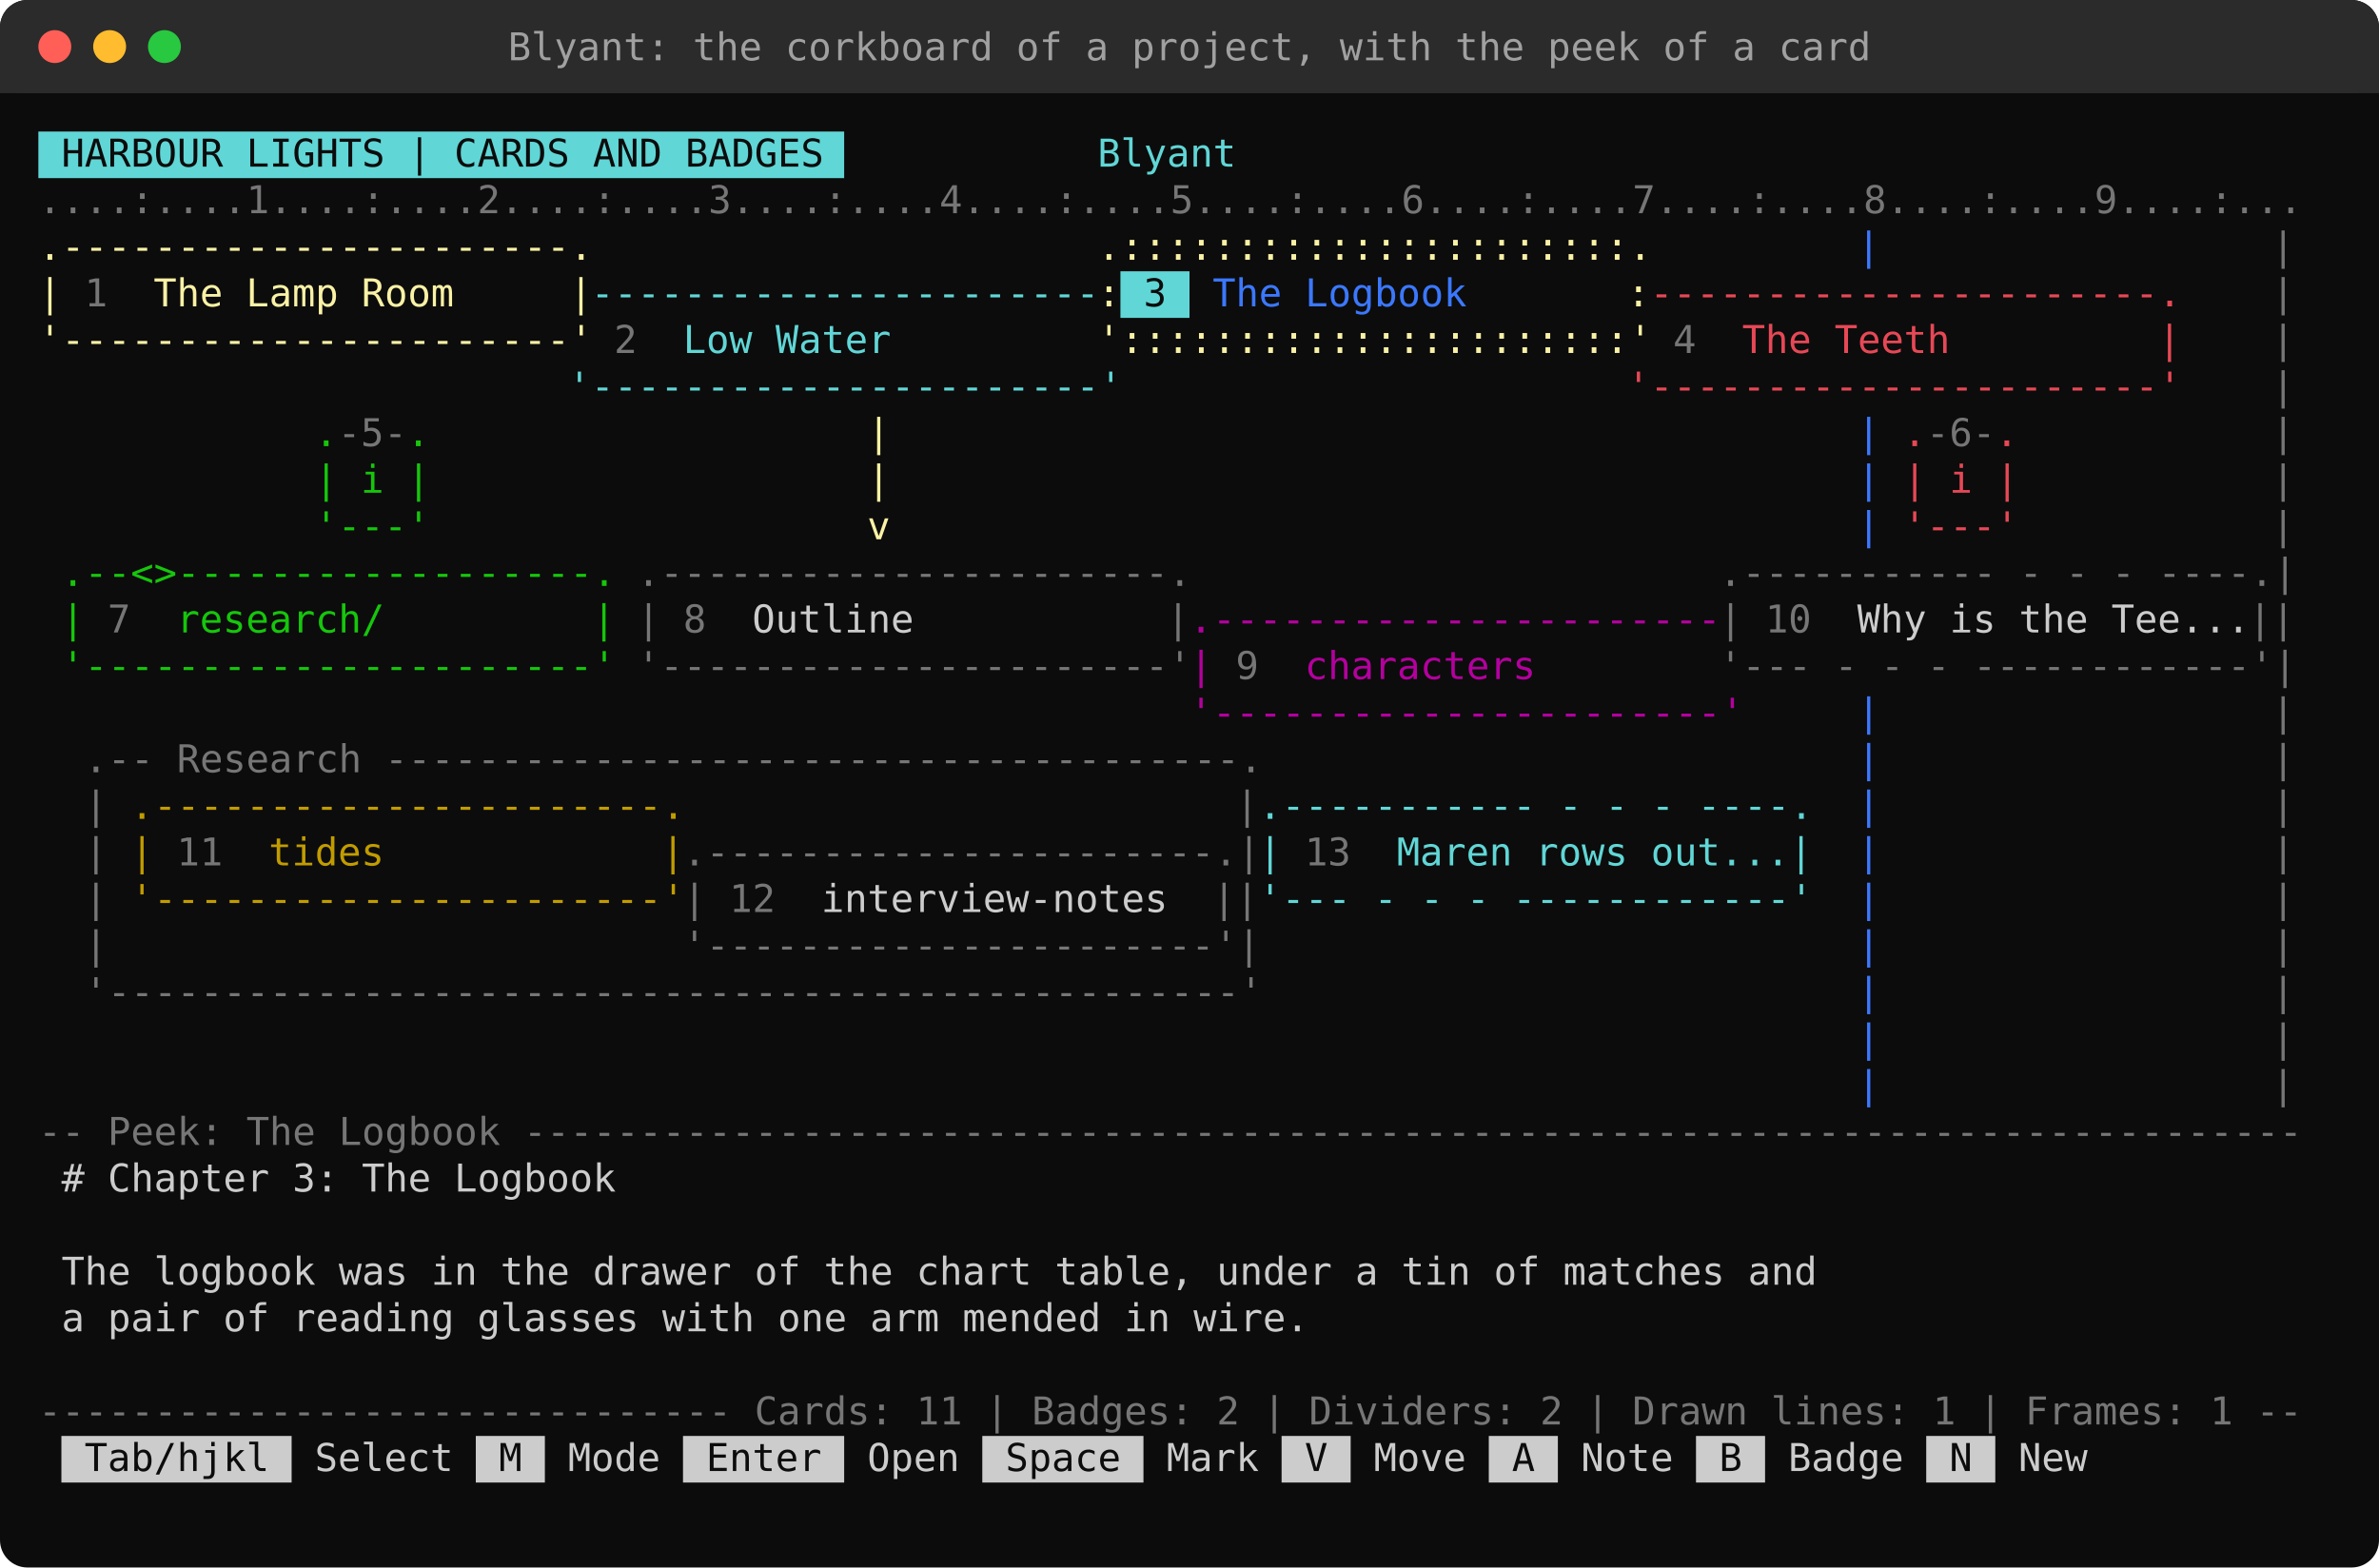
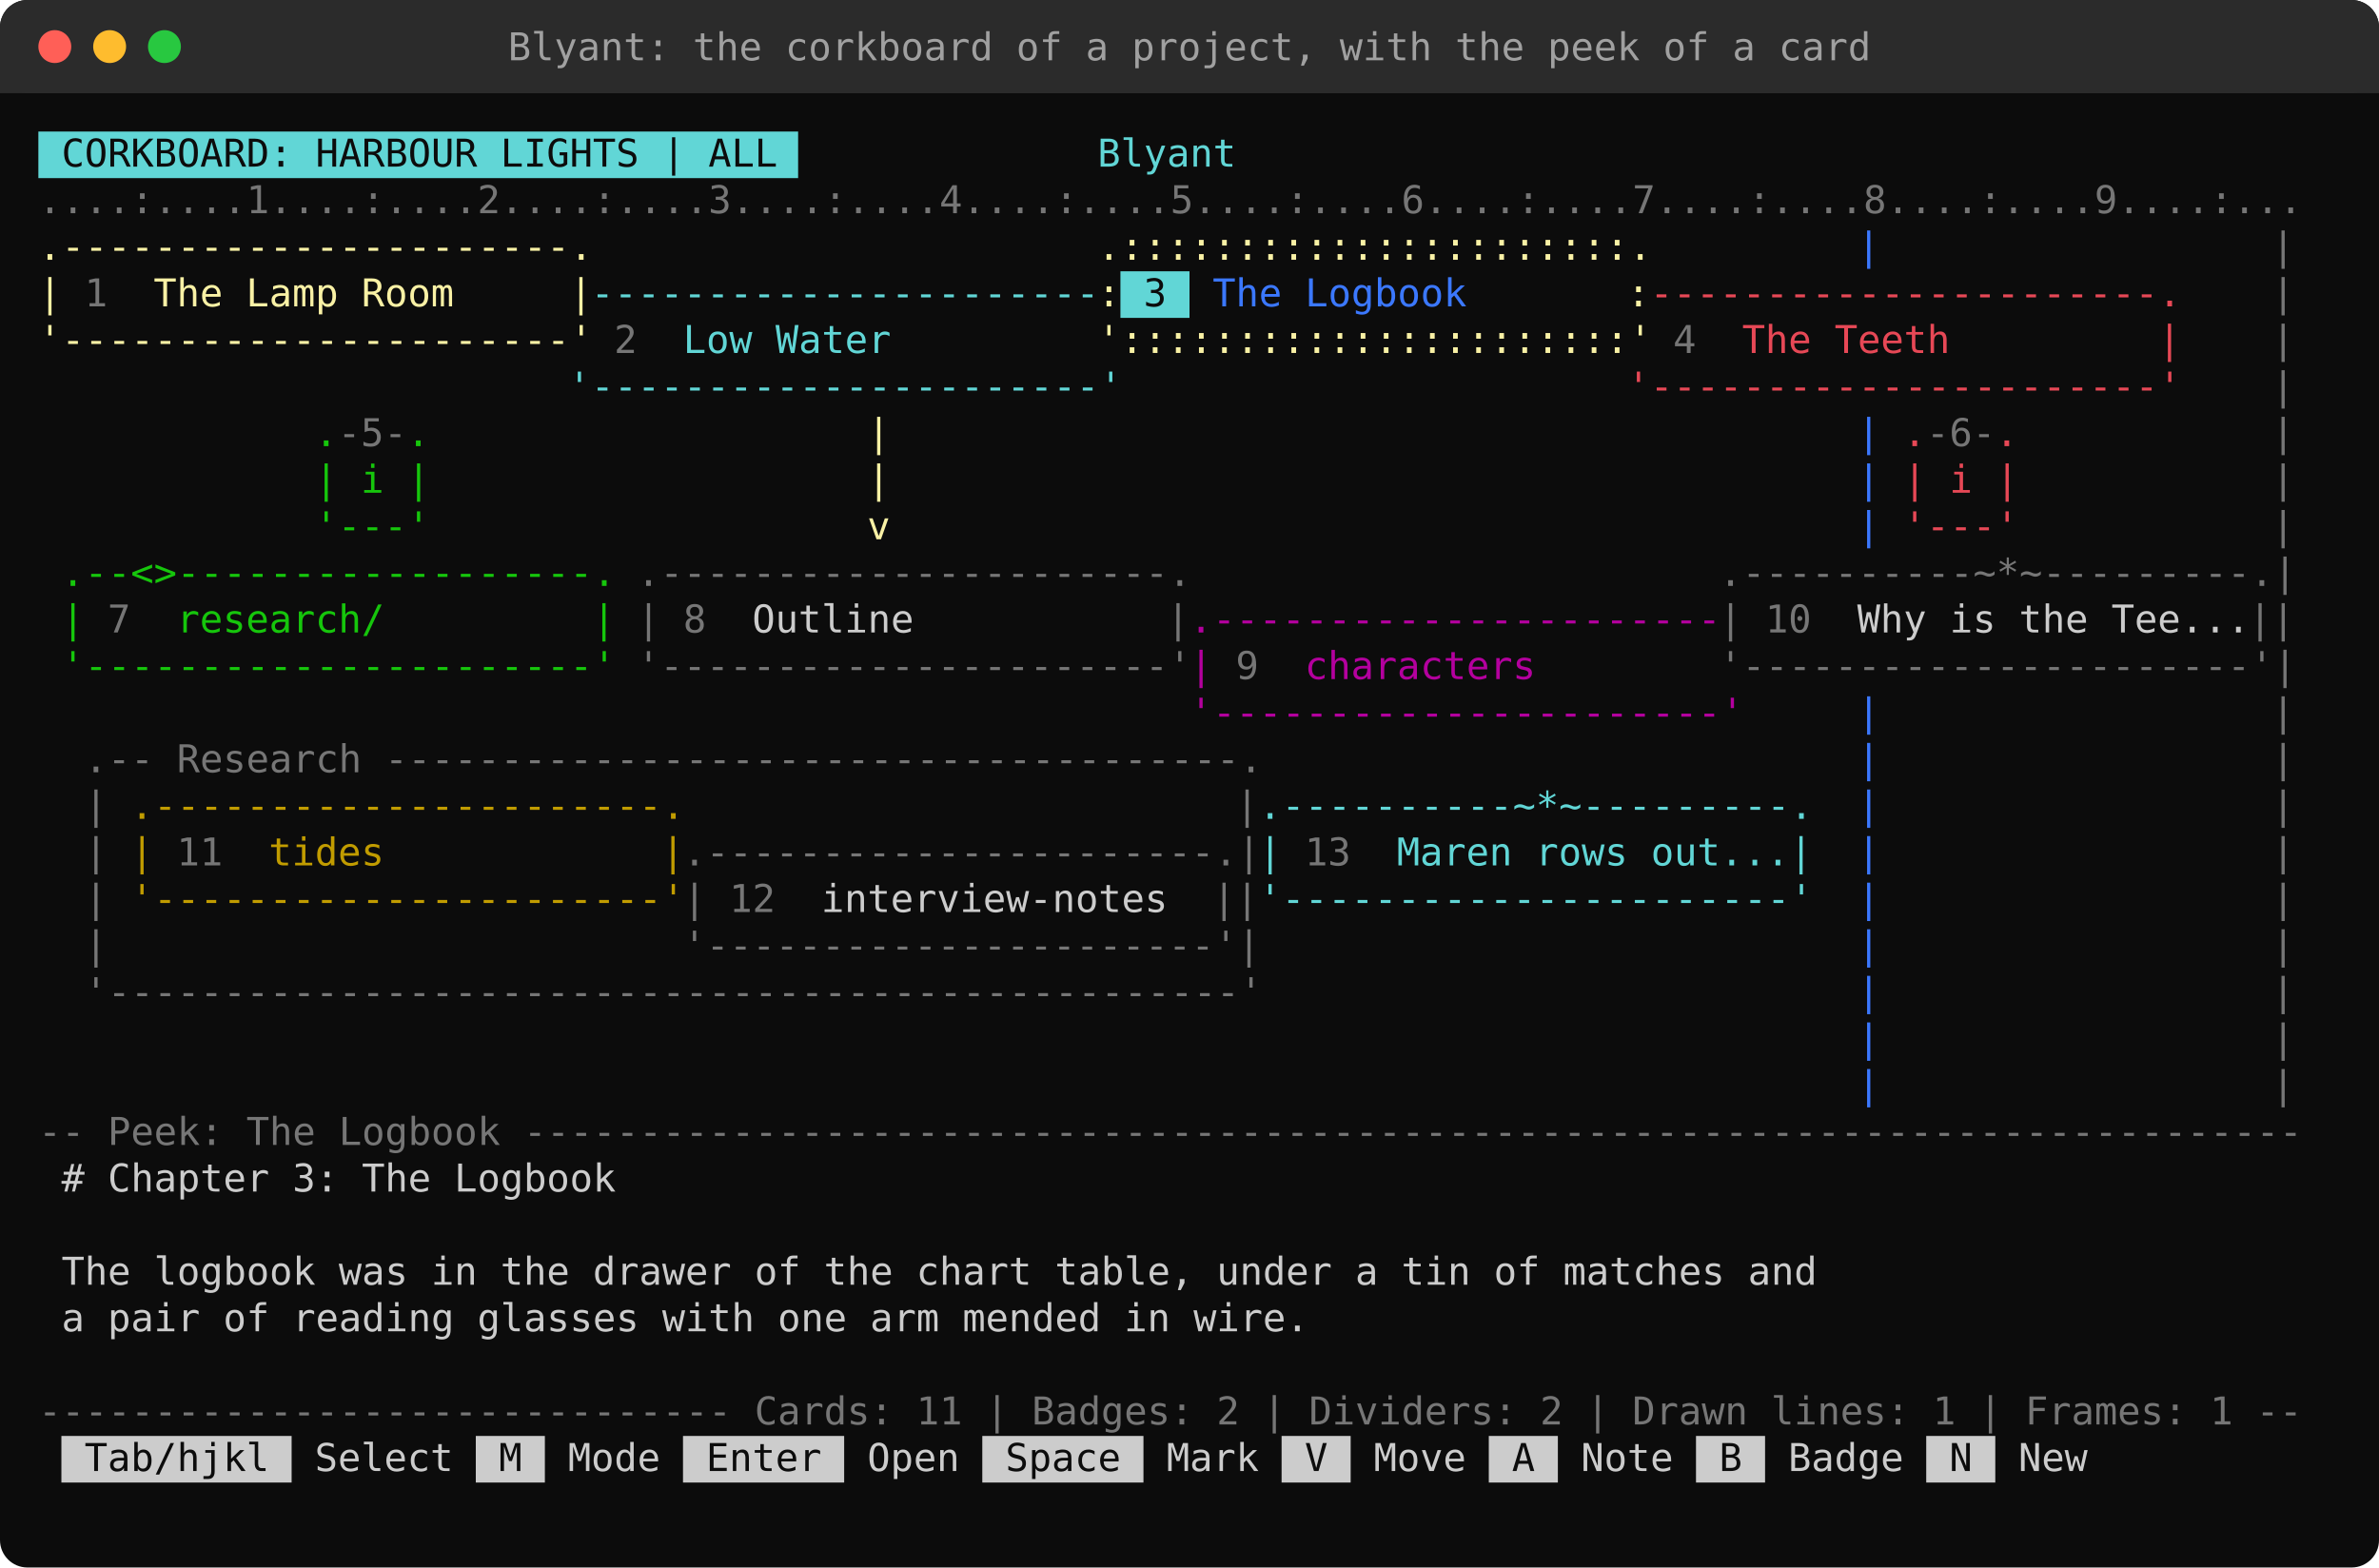
<svg xmlns="http://www.w3.org/2000/svg" width="868" height="572" viewBox="0 0 868 572">
  <style>text{font-family:"Cascadia Mono","Cascadia Code",Consolas,"DejaVu Sans Mono",Menlo,monospace;font-size:14px;white-space:pre}</style>
  <rect width="100%" height="100%" rx="10" fill="#0C0C0C" />
  <rect width="100%" height="34" rx="10" fill="#2B2B2B" />
  <rect y="24" width="100%" height="10" fill="#2B2B2B" />
  <circle cx="20" cy="17" r="6" fill="#FF5F57" />
  <circle cx="40" cy="17" r="6" fill="#FEBC2E" />
  <circle cx="60" cy="17" r="6" fill="#28C840" />
  <text x="434.0" y="22" fill="#A0A0A0" text-anchor="middle">Blyant: the corkboard of a project, with the peek of a card</text>
-   <rect x="14.0" y="48" width="294.0" height="17" fill="#61D6D6" />
-   <text x="14.0" y="60.8" fill="#0C0C0C" textLength="285.6" lengthAdjust="spacingAndGlyphs" xml:space="preserve"> HARBOUR LIGHTS | CARDS AND BADGES</text>
+   <rect x="14.0" y="48" width="277.2" height="17" fill="#61D6D6" />
+   <text x="14.0" y="60.8" fill="#0C0C0C" textLength="268.8" lengthAdjust="spacingAndGlyphs" xml:space="preserve"> CORKBOARD: HARBOUR LIGHTS | ALL</text>
  <text x="392.0" y="60.8" fill="#61D6D6" textLength="58.8" lengthAdjust="spacingAndGlyphs" xml:space="preserve"> Blyant</text>
  <text x="14.0" y="77.8" fill="#767676" textLength="823.2" lengthAdjust="spacingAndGlyphs" xml:space="preserve">....:....1....:....2....:....3....:....4....:....5....:....6....:....7....:....8....:....9....:...</text>
  <text x="14.0" y="94.8" fill="#F9F1A5" textLength="201.6" lengthAdjust="spacingAndGlyphs" xml:space="preserve">.----------------------.</text>
  <text x="400.4" y="94.8" fill="#F9F1A5" textLength="201.6" lengthAdjust="spacingAndGlyphs" xml:space="preserve">.::::::::::::::::::::::.</text>
  <text x="677.6" y="94.8" fill="#3B78FF" textLength="8.4" lengthAdjust="spacingAndGlyphs" xml:space="preserve">|</text>
  <text x="828.8" y="94.8" fill="#767676" textLength="8.4" lengthAdjust="spacingAndGlyphs" xml:space="preserve">|</text>
  <rect x="408.8" y="99" width="25.2" height="17" fill="#61D6D6" />
  <text x="14.0" y="111.8" fill="#F9F1A5" textLength="8.4" lengthAdjust="spacingAndGlyphs" xml:space="preserve">|</text>
  <text x="22.4" y="111.8" fill="#767676" textLength="16.8" lengthAdjust="spacingAndGlyphs" xml:space="preserve"> 1</text>
  <text x="47.6" y="111.8" fill="#F9F1A5" textLength="168.0" lengthAdjust="spacingAndGlyphs" xml:space="preserve"> The Lamp Room     |</text>
  <text x="215.6" y="111.8" fill="#61D6D6" textLength="184.8" lengthAdjust="spacingAndGlyphs" xml:space="preserve">----------------------</text>
  <text x="400.4" y="111.8" fill="#F9F1A5" textLength="8.4" lengthAdjust="spacingAndGlyphs" xml:space="preserve">:</text>
  <text x="408.8" y="111.8" fill="#0C0C0C" textLength="16.8" lengthAdjust="spacingAndGlyphs" xml:space="preserve"> 3</text>
  <text x="434.0" y="111.8" fill="#3B78FF" textLength="100.8" lengthAdjust="spacingAndGlyphs" xml:space="preserve"> The Logbook</text>
  <text x="593.6" y="111.8" fill="#F9F1A5" textLength="8.4" lengthAdjust="spacingAndGlyphs" xml:space="preserve">:</text>
  <text x="602.0" y="111.8" fill="#E74856" textLength="193.2" lengthAdjust="spacingAndGlyphs" xml:space="preserve">----------------------.</text>
  <text x="828.8" y="111.8" fill="#767676" textLength="8.4" lengthAdjust="spacingAndGlyphs" xml:space="preserve">|</text>
  <text x="14.0" y="128.8" fill="#F9F1A5" textLength="201.6" lengthAdjust="spacingAndGlyphs" xml:space="preserve">'----------------------'</text>
  <text x="215.6" y="128.8" fill="#767676" textLength="16.8" lengthAdjust="spacingAndGlyphs" xml:space="preserve"> 2</text>
  <text x="240.8" y="128.8" fill="#61D6D6" textLength="84.0" lengthAdjust="spacingAndGlyphs" xml:space="preserve"> Low Water</text>
  <text x="400.4" y="128.8" fill="#F9F1A5" textLength="201.6" lengthAdjust="spacingAndGlyphs" xml:space="preserve">'::::::::::::::::::::::'</text>
  <text x="602.0" y="128.8" fill="#767676" textLength="16.8" lengthAdjust="spacingAndGlyphs" xml:space="preserve"> 4</text>
  <text x="627.2" y="128.8" fill="#E74856" textLength="168.0" lengthAdjust="spacingAndGlyphs" xml:space="preserve"> The Teeth         |</text>
  <text x="828.8" y="128.8" fill="#767676" textLength="8.4" lengthAdjust="spacingAndGlyphs" xml:space="preserve">|</text>
  <text x="207.2" y="145.8" fill="#61D6D6" textLength="201.6" lengthAdjust="spacingAndGlyphs" xml:space="preserve">'----------------------'</text>
  <text x="593.6" y="145.8" fill="#E74856" textLength="201.6" lengthAdjust="spacingAndGlyphs" xml:space="preserve">'----------------------'</text>
  <text x="828.8" y="145.8" fill="#767676" textLength="8.4" lengthAdjust="spacingAndGlyphs" xml:space="preserve">|</text>
  <text x="114.8" y="162.8" fill="#16C60C" textLength="8.4" lengthAdjust="spacingAndGlyphs" xml:space="preserve">.</text>
  <text x="123.2" y="162.8" fill="#767676" textLength="25.2" lengthAdjust="spacingAndGlyphs" xml:space="preserve">-5-</text>
  <text x="148.4" y="162.8" fill="#16C60C" textLength="8.4" lengthAdjust="spacingAndGlyphs" xml:space="preserve">.</text>
  <text x="316.4" y="162.8" fill="#F9F1A5" textLength="8.4" lengthAdjust="spacingAndGlyphs" xml:space="preserve">|</text>
  <text x="677.6" y="162.8" fill="#3B78FF" textLength="8.4" lengthAdjust="spacingAndGlyphs" xml:space="preserve">|</text>
  <text x="694.4" y="162.8" fill="#E74856" textLength="8.4" lengthAdjust="spacingAndGlyphs" xml:space="preserve">.</text>
  <text x="702.8" y="162.8" fill="#767676" textLength="25.2" lengthAdjust="spacingAndGlyphs" xml:space="preserve">-6-</text>
  <text x="728.0" y="162.8" fill="#E74856" textLength="8.4" lengthAdjust="spacingAndGlyphs" xml:space="preserve">.</text>
  <text x="828.8" y="162.8" fill="#767676" textLength="8.4" lengthAdjust="spacingAndGlyphs" xml:space="preserve">|</text>
  <text x="114.8" y="179.8" fill="#16C60C" textLength="42.0" lengthAdjust="spacingAndGlyphs" xml:space="preserve">| i |</text>
  <text x="316.4" y="179.8" fill="#F9F1A5" textLength="8.4" lengthAdjust="spacingAndGlyphs" xml:space="preserve">|</text>
  <text x="677.6" y="179.8" fill="#3B78FF" textLength="8.4" lengthAdjust="spacingAndGlyphs" xml:space="preserve">|</text>
  <text x="694.4" y="179.8" fill="#E74856" textLength="42.0" lengthAdjust="spacingAndGlyphs" xml:space="preserve">| i |</text>
  <text x="828.8" y="179.8" fill="#767676" textLength="8.4" lengthAdjust="spacingAndGlyphs" xml:space="preserve">|</text>
  <text x="114.8" y="196.8" fill="#16C60C" textLength="42.0" lengthAdjust="spacingAndGlyphs" xml:space="preserve">'---'</text>
  <text x="316.4" y="196.8" fill="#F9F1A5" textLength="8.4" lengthAdjust="spacingAndGlyphs" xml:space="preserve">v</text>
  <text x="677.6" y="196.8" fill="#3B78FF" textLength="8.4" lengthAdjust="spacingAndGlyphs" xml:space="preserve">|</text>
  <text x="694.4" y="196.8" fill="#E74856" textLength="42.0" lengthAdjust="spacingAndGlyphs" xml:space="preserve">'---'</text>
  <text x="828.8" y="196.8" fill="#767676" textLength="8.4" lengthAdjust="spacingAndGlyphs" xml:space="preserve">|</text>
  <text x="22.4" y="213.8" fill="#16C60C" textLength="201.6" lengthAdjust="spacingAndGlyphs" xml:space="preserve">.--&lt;&gt;------------------.</text>
  <text x="232.4" y="213.8" fill="#767676" textLength="201.6" lengthAdjust="spacingAndGlyphs" xml:space="preserve">.----------------------.</text>
-   <text x="627.2" y="213.8" fill="#767676" textLength="210.0" lengthAdjust="spacingAndGlyphs" xml:space="preserve">.----------- - - - ----.|</text>
+   <text x="627.2" y="213.8" fill="#767676" textLength="210.0" lengthAdjust="spacingAndGlyphs" xml:space="preserve">.----------~*~---------.|</text>
  <text x="22.4" y="230.8" fill="#16C60C" textLength="8.4" lengthAdjust="spacingAndGlyphs" xml:space="preserve">|</text>
  <text x="30.8" y="230.8" fill="#767676" textLength="16.8" lengthAdjust="spacingAndGlyphs" xml:space="preserve"> 7</text>
  <text x="56.0" y="230.8" fill="#16C60C" textLength="168.0" lengthAdjust="spacingAndGlyphs" xml:space="preserve"> research/         |</text>
  <text x="232.4" y="230.8" fill="#767676" textLength="25.2" lengthAdjust="spacingAndGlyphs" xml:space="preserve">| 8</text>
  <text x="266.0" y="230.8" fill="#CCCCCC" textLength="67.2" lengthAdjust="spacingAndGlyphs" xml:space="preserve"> Outline</text>
  <text x="425.6" y="230.8" fill="#767676" textLength="8.4" lengthAdjust="spacingAndGlyphs" xml:space="preserve">|</text>
  <text x="434.0" y="230.8" fill="#B4009E" textLength="193.2" lengthAdjust="spacingAndGlyphs" xml:space="preserve">.----------------------</text>
  <text x="627.2" y="230.8" fill="#767676" textLength="33.6" lengthAdjust="spacingAndGlyphs" xml:space="preserve">| 10</text>
  <text x="669.2" y="230.8" fill="#CCCCCC" textLength="151.2" lengthAdjust="spacingAndGlyphs" xml:space="preserve"> Why is the Tee...</text>
  <text x="820.4" y="230.8" fill="#767676" textLength="16.8" lengthAdjust="spacingAndGlyphs" xml:space="preserve">||</text>
  <text x="22.4" y="247.8" fill="#16C60C" textLength="201.6" lengthAdjust="spacingAndGlyphs" xml:space="preserve">'----------------------'</text>
  <text x="232.4" y="247.8" fill="#767676" textLength="201.6" lengthAdjust="spacingAndGlyphs" xml:space="preserve">'----------------------'</text>
  <text x="434.0" y="247.8" fill="#B4009E" textLength="8.4" lengthAdjust="spacingAndGlyphs" xml:space="preserve">|</text>
  <text x="442.4" y="247.8" fill="#767676" textLength="16.8" lengthAdjust="spacingAndGlyphs" xml:space="preserve"> 9</text>
  <text x="467.6" y="247.8" fill="#B4009E" textLength="92.4" lengthAdjust="spacingAndGlyphs" xml:space="preserve"> characters</text>
-   <text x="627.2" y="247.8" fill="#767676" textLength="210.0" lengthAdjust="spacingAndGlyphs" xml:space="preserve">'--- - - - ------------'|</text>
+   <text x="627.2" y="247.8" fill="#767676" textLength="210.0" lengthAdjust="spacingAndGlyphs" xml:space="preserve">'----------------------'|</text>
  <text x="434.0" y="264.8" fill="#B4009E" textLength="201.6" lengthAdjust="spacingAndGlyphs" xml:space="preserve">'----------------------'</text>
  <text x="677.6" y="264.8" fill="#3B78FF" textLength="8.4" lengthAdjust="spacingAndGlyphs" xml:space="preserve">|</text>
  <text x="828.8" y="264.8" fill="#767676" textLength="8.4" lengthAdjust="spacingAndGlyphs" xml:space="preserve">|</text>
  <text x="30.8" y="281.8" fill="#767676" textLength="428.4" lengthAdjust="spacingAndGlyphs" xml:space="preserve">.-- Research -------------------------------------.</text>
  <text x="677.6" y="281.8" fill="#3B78FF" textLength="8.4" lengthAdjust="spacingAndGlyphs" xml:space="preserve">|</text>
  <text x="828.8" y="281.8" fill="#767676" textLength="8.4" lengthAdjust="spacingAndGlyphs" xml:space="preserve">|</text>
  <text x="30.8" y="298.8" fill="#767676" textLength="8.4" lengthAdjust="spacingAndGlyphs" xml:space="preserve">|</text>
  <text x="47.6" y="298.8" fill="#C19C00" textLength="201.6" lengthAdjust="spacingAndGlyphs" xml:space="preserve">.----------------------.</text>
  <text x="450.8" y="298.8" fill="#767676" textLength="8.4" lengthAdjust="spacingAndGlyphs" xml:space="preserve">|</text>
-   <text x="459.2" y="298.8" fill="#61D6D6" textLength="201.6" lengthAdjust="spacingAndGlyphs" xml:space="preserve">.----------- - - - ----.</text>
+   <text x="459.2" y="298.8" fill="#61D6D6" textLength="201.6" lengthAdjust="spacingAndGlyphs" xml:space="preserve">.----------~*~---------.</text>
  <text x="677.6" y="298.8" fill="#3B78FF" textLength="8.4" lengthAdjust="spacingAndGlyphs" xml:space="preserve">|</text>
  <text x="828.8" y="298.8" fill="#767676" textLength="8.4" lengthAdjust="spacingAndGlyphs" xml:space="preserve">|</text>
  <text x="30.8" y="315.8" fill="#767676" textLength="8.4" lengthAdjust="spacingAndGlyphs" xml:space="preserve">|</text>
  <text x="47.6" y="315.8" fill="#C19C00" textLength="8.4" lengthAdjust="spacingAndGlyphs" xml:space="preserve">|</text>
  <text x="56.0" y="315.8" fill="#767676" textLength="25.2" lengthAdjust="spacingAndGlyphs" xml:space="preserve"> 11</text>
  <text x="89.6" y="315.8" fill="#C19C00" textLength="159.6" lengthAdjust="spacingAndGlyphs" xml:space="preserve"> tides            |</text>
  <text x="249.2" y="315.8" fill="#767676" textLength="210.0" lengthAdjust="spacingAndGlyphs" xml:space="preserve">.----------------------.|</text>
  <text x="459.2" y="315.8" fill="#61D6D6" textLength="8.4" lengthAdjust="spacingAndGlyphs" xml:space="preserve">|</text>
  <text x="467.6" y="315.8" fill="#767676" textLength="25.2" lengthAdjust="spacingAndGlyphs" xml:space="preserve"> 13</text>
  <text x="501.2" y="315.8" fill="#61D6D6" textLength="159.6" lengthAdjust="spacingAndGlyphs" xml:space="preserve"> Maren rows out...|</text>
  <text x="677.6" y="315.8" fill="#3B78FF" textLength="8.4" lengthAdjust="spacingAndGlyphs" xml:space="preserve">|</text>
  <text x="828.8" y="315.8" fill="#767676" textLength="8.4" lengthAdjust="spacingAndGlyphs" xml:space="preserve">|</text>
  <text x="30.8" y="332.8" fill="#767676" textLength="8.4" lengthAdjust="spacingAndGlyphs" xml:space="preserve">|</text>
  <text x="47.6" y="332.8" fill="#C19C00" textLength="201.6" lengthAdjust="spacingAndGlyphs" xml:space="preserve">'----------------------'</text>
  <text x="249.2" y="332.8" fill="#767676" textLength="33.6" lengthAdjust="spacingAndGlyphs" xml:space="preserve">| 12</text>
  <text x="291.2" y="332.8" fill="#CCCCCC" textLength="134.4" lengthAdjust="spacingAndGlyphs" xml:space="preserve"> interview-notes</text>
  <text x="442.4" y="332.8" fill="#767676" textLength="16.8" lengthAdjust="spacingAndGlyphs" xml:space="preserve">||</text>
-   <text x="459.2" y="332.8" fill="#61D6D6" textLength="201.6" lengthAdjust="spacingAndGlyphs" xml:space="preserve">'--- - - - ------------'</text>
+   <text x="459.2" y="332.8" fill="#61D6D6" textLength="201.6" lengthAdjust="spacingAndGlyphs" xml:space="preserve">'----------------------'</text>
  <text x="677.6" y="332.8" fill="#3B78FF" textLength="8.4" lengthAdjust="spacingAndGlyphs" xml:space="preserve">|</text>
  <text x="828.8" y="332.8" fill="#767676" textLength="8.4" lengthAdjust="spacingAndGlyphs" xml:space="preserve">|</text>
  <text x="30.8" y="349.8" fill="#767676" textLength="8.4" lengthAdjust="spacingAndGlyphs" xml:space="preserve">|</text>
  <text x="249.2" y="349.8" fill="#767676" textLength="210.0" lengthAdjust="spacingAndGlyphs" xml:space="preserve">'----------------------'|</text>
  <text x="677.6" y="349.8" fill="#3B78FF" textLength="8.4" lengthAdjust="spacingAndGlyphs" xml:space="preserve">|</text>
  <text x="828.8" y="349.8" fill="#767676" textLength="8.4" lengthAdjust="spacingAndGlyphs" xml:space="preserve">|</text>
  <text x="30.8" y="366.8" fill="#767676" textLength="428.4" lengthAdjust="spacingAndGlyphs" xml:space="preserve">'-------------------------------------------------'</text>
  <text x="677.6" y="366.8" fill="#3B78FF" textLength="8.4" lengthAdjust="spacingAndGlyphs" xml:space="preserve">|</text>
  <text x="828.8" y="366.8" fill="#767676" textLength="8.4" lengthAdjust="spacingAndGlyphs" xml:space="preserve">|</text>
  <text x="677.6" y="383.8" fill="#3B78FF" textLength="8.4" lengthAdjust="spacingAndGlyphs" xml:space="preserve">|</text>
  <text x="828.8" y="383.8" fill="#767676" textLength="8.4" lengthAdjust="spacingAndGlyphs" xml:space="preserve">|</text>
  <text x="677.6" y="400.8" fill="#3B78FF" textLength="8.4" lengthAdjust="spacingAndGlyphs" xml:space="preserve">|</text>
  <text x="828.8" y="400.8" fill="#767676" textLength="8.4" lengthAdjust="spacingAndGlyphs" xml:space="preserve">|</text>
  <text x="14.0" y="417.8" fill="#767676" textLength="823.2" lengthAdjust="spacingAndGlyphs" xml:space="preserve">-- Peek: The Logbook -----------------------------------------------------------------------------</text>
  <text x="14.0" y="434.8" fill="#CCCCCC" textLength="210.0" lengthAdjust="spacingAndGlyphs" xml:space="preserve"> # Chapter 3: The Logbook</text>
  <text x="14.0" y="468.8" fill="#CCCCCC" textLength="646.8" lengthAdjust="spacingAndGlyphs" xml:space="preserve"> The logbook was in the drawer of the chart table, under a tin of matches and</text>
  <text x="14.0" y="485.8" fill="#CCCCCC" textLength="462.0" lengthAdjust="spacingAndGlyphs" xml:space="preserve"> a pair of reading glasses with one arm mended in wire.</text>
  <text x="14.0" y="519.8" fill="#767676" textLength="823.2" lengthAdjust="spacingAndGlyphs" xml:space="preserve">------------------------------ Cards: 11 | Badges: 2 | Dividers: 2 | Drawn lines: 1 | Frames: 1 --</text>
  <rect x="22.4" y="524" width="84.0" height="17" fill="#CCCCCC" />
  <rect x="173.6" y="524" width="25.2" height="17" fill="#CCCCCC" />
  <rect x="249.2" y="524" width="58.8" height="17" fill="#CCCCCC" />
  <rect x="358.4" y="524" width="58.8" height="17" fill="#CCCCCC" />
  <rect x="467.6" y="524" width="25.2" height="17" fill="#CCCCCC" />
  <rect x="543.2" y="524" width="25.2" height="17" fill="#CCCCCC" />
  <rect x="618.8" y="524" width="25.2" height="17" fill="#CCCCCC" />
  <rect x="702.8" y="524" width="25.2" height="17" fill="#CCCCCC" />
  <text x="22.4" y="536.8" fill="#0C0C0C" textLength="75.6" lengthAdjust="spacingAndGlyphs" xml:space="preserve"> Tab/hjkl</text>
  <text x="106.4" y="536.8" fill="#CCCCCC" textLength="58.8" lengthAdjust="spacingAndGlyphs" xml:space="preserve"> Select</text>
  <text x="173.6" y="536.8" fill="#0C0C0C" textLength="16.8" lengthAdjust="spacingAndGlyphs" xml:space="preserve"> M</text>
  <text x="198.8" y="536.8" fill="#CCCCCC" textLength="42.0" lengthAdjust="spacingAndGlyphs" xml:space="preserve"> Mode</text>
  <text x="249.2" y="536.8" fill="#0C0C0C" textLength="50.4" lengthAdjust="spacingAndGlyphs" xml:space="preserve"> Enter</text>
  <text x="308.0" y="536.8" fill="#CCCCCC" textLength="42.0" lengthAdjust="spacingAndGlyphs" xml:space="preserve"> Open</text>
  <text x="358.4" y="536.8" fill="#0C0C0C" textLength="50.4" lengthAdjust="spacingAndGlyphs" xml:space="preserve"> Space</text>
  <text x="417.2" y="536.8" fill="#CCCCCC" textLength="42.0" lengthAdjust="spacingAndGlyphs" xml:space="preserve"> Mark</text>
  <text x="467.6" y="536.8" fill="#0C0C0C" textLength="16.8" lengthAdjust="spacingAndGlyphs" xml:space="preserve"> V</text>
  <text x="492.8" y="536.8" fill="#CCCCCC" textLength="42.0" lengthAdjust="spacingAndGlyphs" xml:space="preserve"> Move</text>
  <text x="543.2" y="536.8" fill="#0C0C0C" textLength="16.8" lengthAdjust="spacingAndGlyphs" xml:space="preserve"> A</text>
  <text x="568.4" y="536.8" fill="#CCCCCC" textLength="42.0" lengthAdjust="spacingAndGlyphs" xml:space="preserve"> Note</text>
  <text x="618.8" y="536.8" fill="#0C0C0C" textLength="16.8" lengthAdjust="spacingAndGlyphs" xml:space="preserve"> B</text>
  <text x="644.0" y="536.8" fill="#CCCCCC" textLength="50.4" lengthAdjust="spacingAndGlyphs" xml:space="preserve"> Badge</text>
  <text x="702.8" y="536.8" fill="#0C0C0C" textLength="16.8" lengthAdjust="spacingAndGlyphs" xml:space="preserve"> N</text>
  <text x="728.0" y="536.8" fill="#CCCCCC" textLength="33.6" lengthAdjust="spacingAndGlyphs" xml:space="preserve"> New</text>
</svg>
